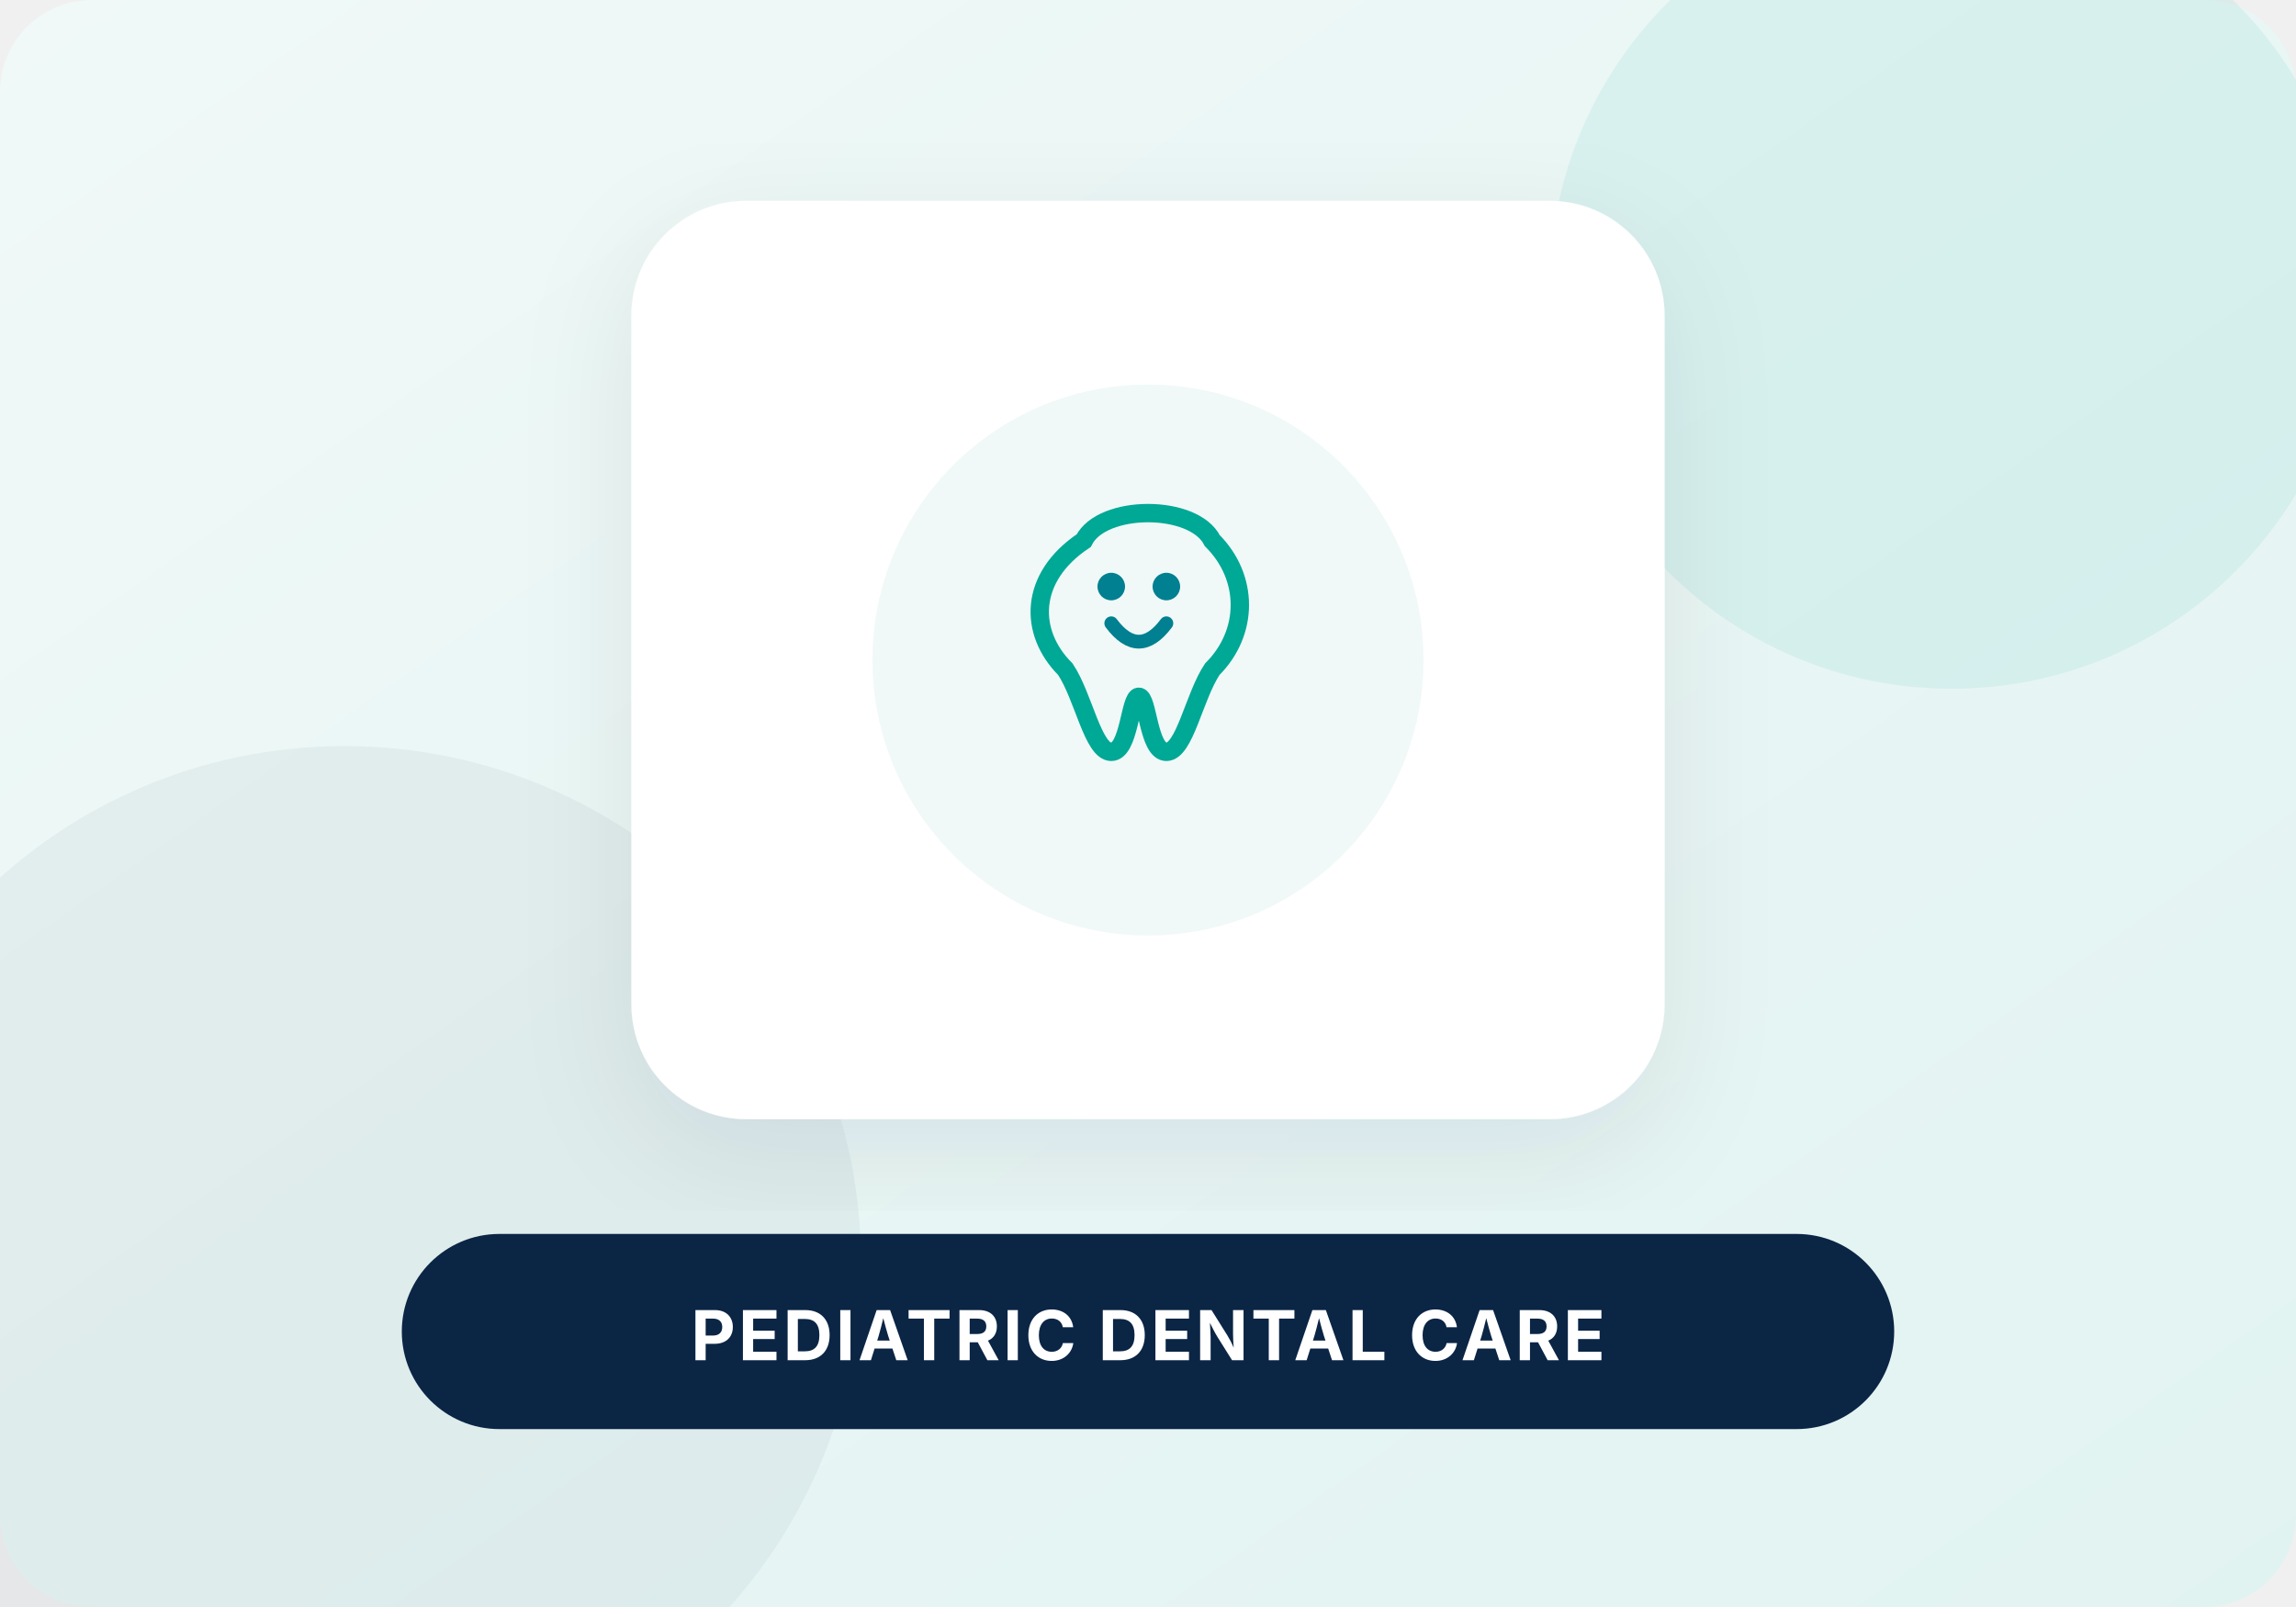
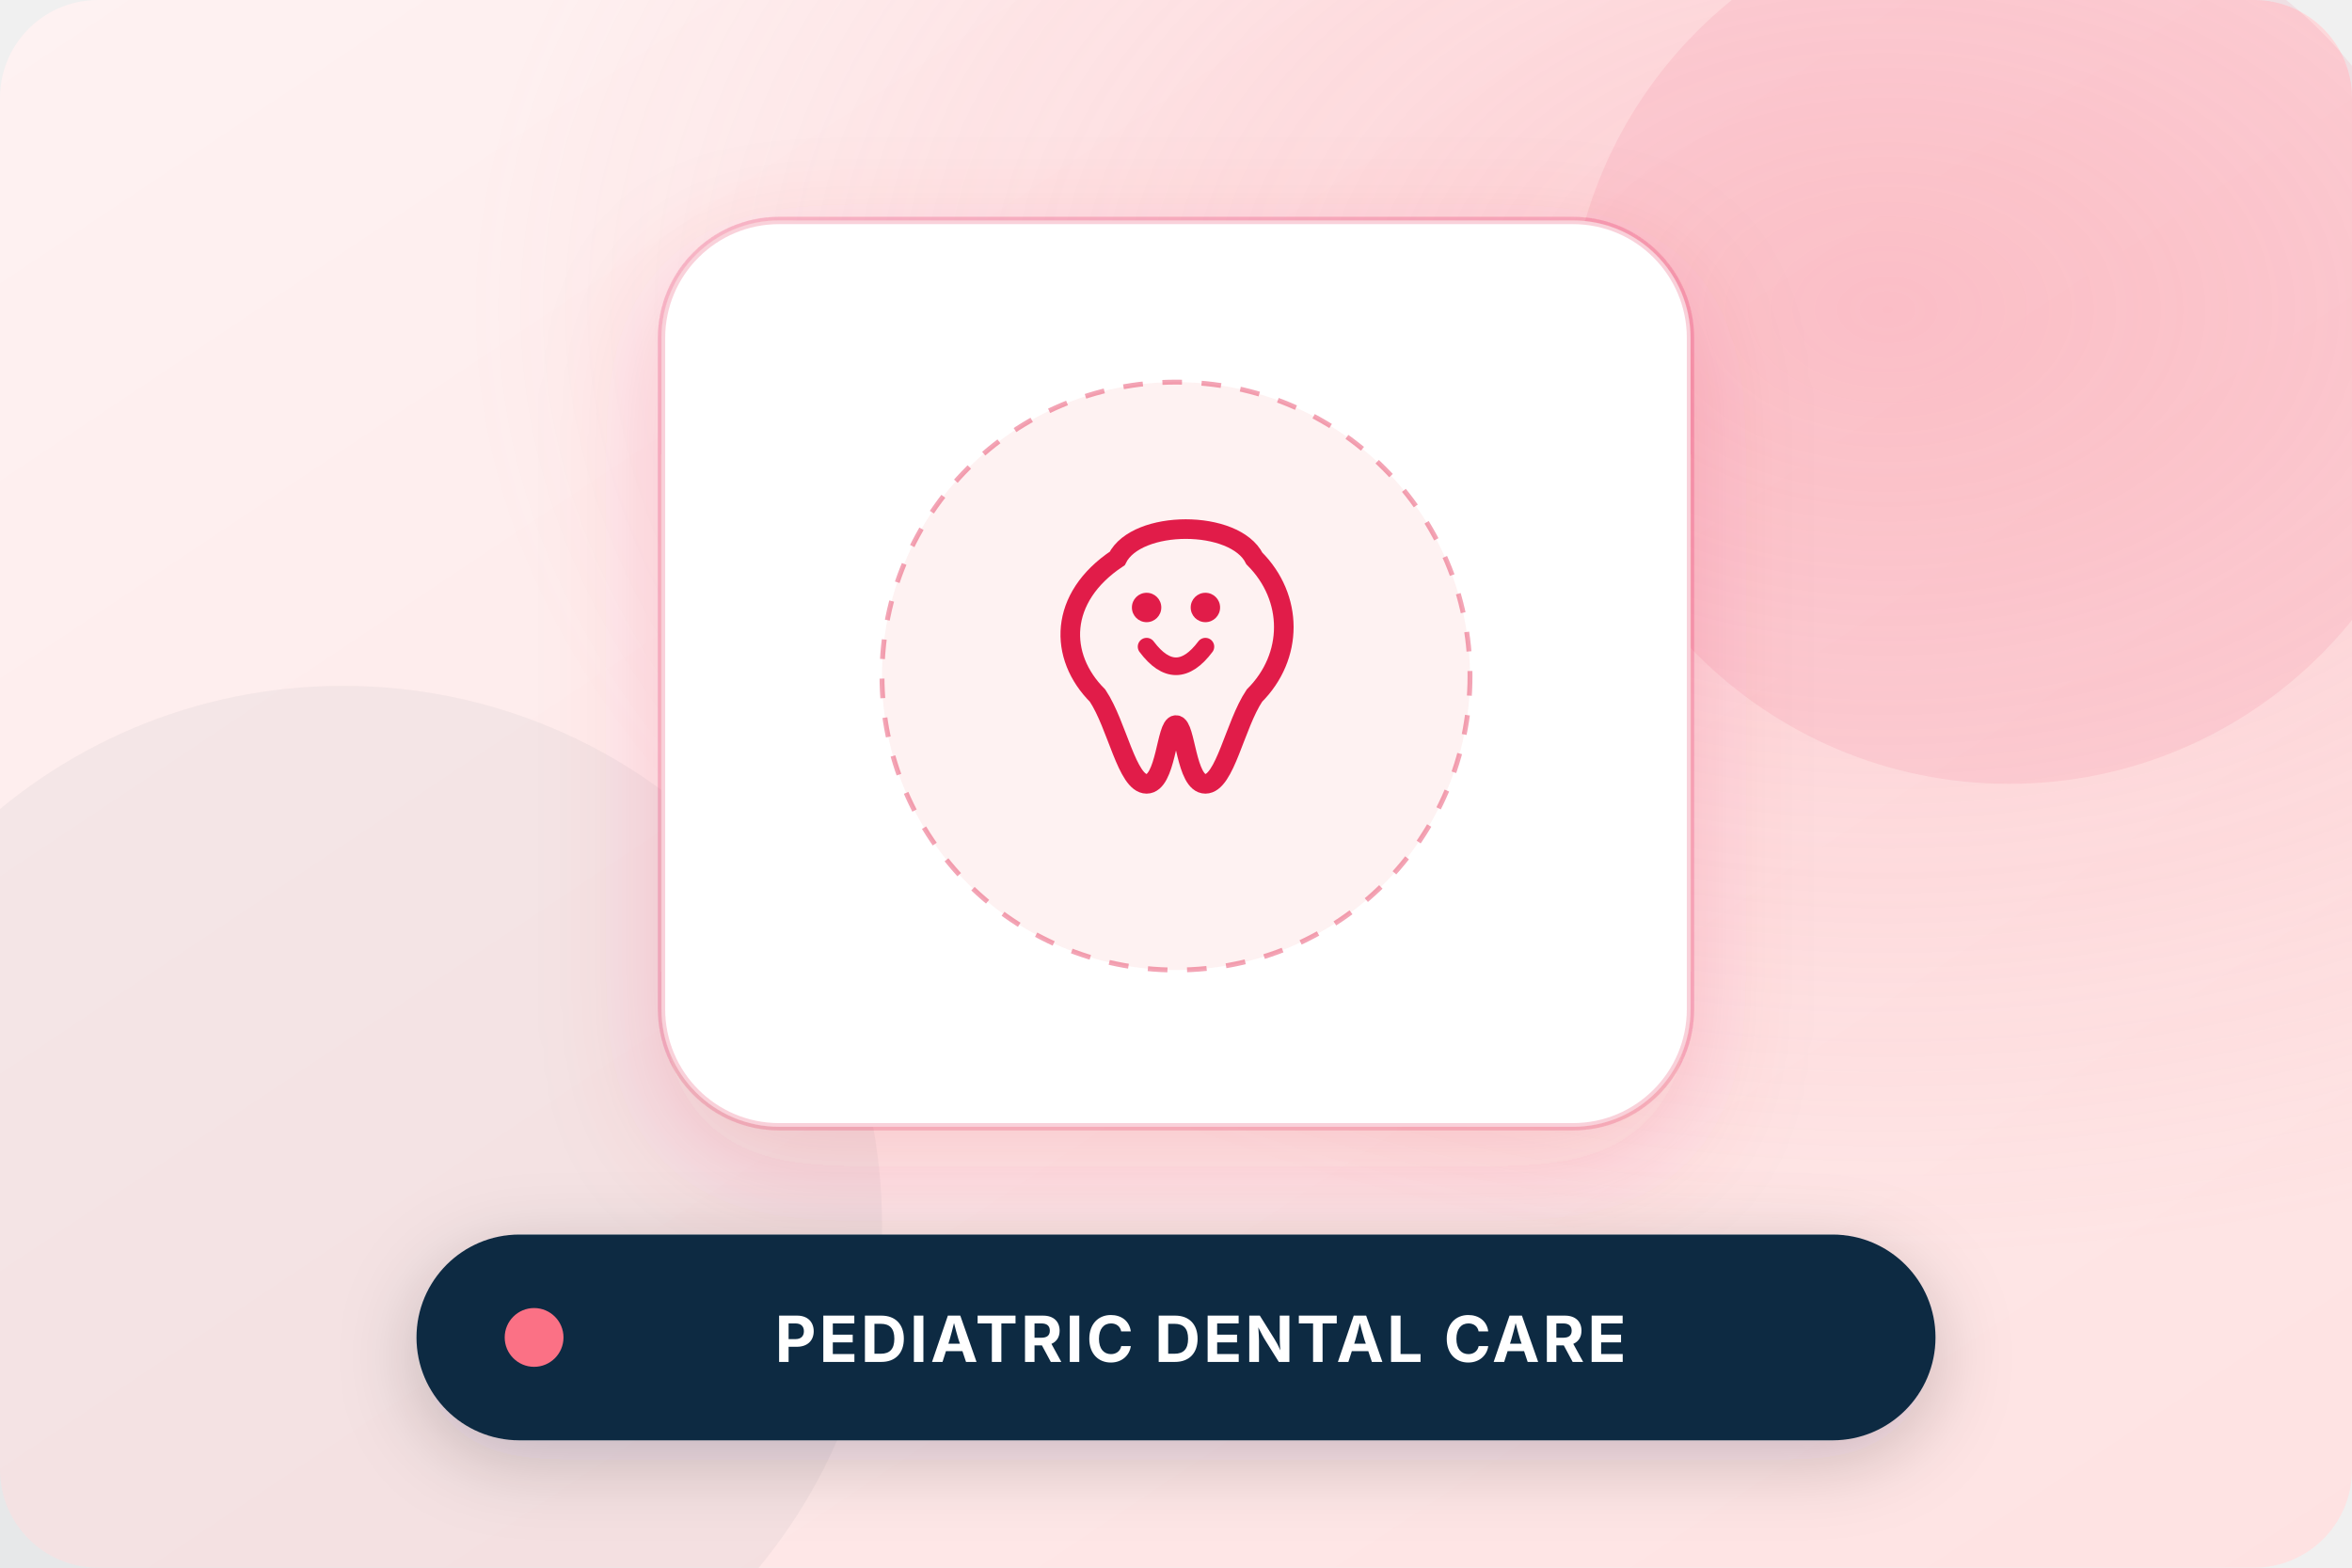
- <svg xmlns="http://www.w3.org/2000/svg" viewBox="0 0 400 280" width="100%" height="100%">
+ <svg xmlns="http://www.w3.org/2000/svg" viewBox="0 0 480 320" width="100%" height="100%">
  <defs>
-     <linearGradient id="bgGrad" x1="0%" y1="0%" x2="100%" y2="100%">
-       <stop offset="0%" stop-color="#F0F9F8" />
-       <stop offset="100%" stop-color="#E1F3F1" />
+     <linearGradient id="bgGrad_PEDIATRICDENTALCARE" x1="0%" y1="0%" x2="100%" y2="100%">
+       <stop offset="0%" stop-color="#FEF2F2" />
+       <stop offset="100%" stop-color="#FEE2E2" />
    </linearGradient>
-     <filter id="cardShadow" x="-10%" y="-10%" width="120%" height="120%">
-       <feDropShadow dx="0" dy="6" stdDeviation="10" flood-color="#0B2545" flood-opacity="0.08" />
+     <filter id="cardGlow_PEDIATRICDENTALCARE" x="-20%" y="-20%" width="140%" height="140%">
+       <feDropShadow dx="0" dy="8" stdDeviation="12" flood-color="#E11D48" flood-opacity="0.18" />
    </filter>
+     <radialGradient id="mesh_PEDIATRICDENTALCARE" cx="80%" cy="20%" r="60%">
+       <stop offset="0%" stop-color="#FB7185" stop-opacity="0.25" />
+       <stop offset="100%" stop-color="#FB7185" stop-opacity="0" />
+     </radialGradient>
  </defs>
-   <rect width="400" height="280" rx="16" fill="url(#bgGrad)" />
-   <circle cx="340" cy="50" r="70" fill="#00A896" opacity="0.08" />
-   <circle cx="60" cy="220" r="90" fill="#0B2545" opacity="0.05" />
-   <g filter="url(#cardShadow)">
-     <rect x="110" y="35" width="180" height="160" rx="20" fill="#FFFFFF" />
-     <circle cx="200" cy="115" r="48" fill="#F0F9F8" />
-     <g transform="translate(160, 75) scale(1.6)">
-       <path d="M18 12 C20 8, 30 8, 32 12 C36 16, 36 22, 32 26 C30 29, 29 35, 27 35 C25 35, 25 29, 24 29 C23 29, 23 35, 21 35 C19 35, 18 29, 16 26 C12 22, 12 16, 18 12 Z" fill="none" stroke="#00A896" stroke-width="2" />
-       <circle cx="21" cy="17" r="1.5" fill="#028090" />
-       <circle cx="27" cy="17" r="1.5" fill="#028090" />
-       <path d="M21 21 Q24 25 27 21" stroke="#028090" stroke-width="1.5" fill="none" stroke-linecap="round" />
+   <rect width="480" height="320" rx="20" fill="url(#bgGrad_PEDIATRICDENTALCARE)" />
+   <rect width="480" height="320" rx="20" fill="url(#mesh_PEDIATRICDENTALCARE)" />
+   <circle cx="410" cy="70" r="90" fill="#E11D48" opacity="0.08" />
+   <circle cx="70" cy="250" r="110" fill="#001428" opacity="0.04" />
+   <g filter="url(#cardGlow_PEDIATRICDENTALCARE)">
+     <rect x="135" y="45" width="210" height="185" rx="24" fill="#FFFFFF" />
+     <rect x="135" y="45" width="210" height="185" rx="24" fill="none" stroke="#E11D48" stroke-width="1.5" stroke-opacity="0.2" />
+     <circle cx="240" cy="138" r="60" fill="#FEF2F2" stroke="#E11D48" stroke-width="1" stroke-dasharray="4 4" stroke-opacity="0.4" />
+     <g transform="translate(192, 90) scale(2.0)">
+       <path d="M18 12 C20 8, 30 8, 32 12 C36 16, 36 22, 32 26 C30 29, 29 35, 27 35 C25 35, 25 29, 24 29 C23 29, 23 35, 21 35 C19 35, 18 29, 16 26 C12 22, 12 16, 18 12 Z" fill="none" stroke="#E11D48" stroke-width="2" />
+       <circle cx="21" cy="17" r="1.5" fill="#E11D48" />
+       <circle cx="27" cy="17" r="1.5" fill="#E11D48" />
+       <path d="M21 21 Q24 25 27 21" stroke="#E11D48" stroke-width="1.8" fill="none" stroke-linecap="round" />
    </g>
  </g>
-   <rect x="70" y="215" width="260" height="34" rx="17" fill="#0B2545" />
-   <text x="200" y="237" fill="#FFFFFF" font-family="system-ui, -apple-system, sans-serif" font-size="12" font-weight="700" text-anchor="middle" letter-spacing="0.5">PEDIATRIC DENTAL CARE</text>
+   <g transform="translate(85, 252)">
+     <rect width="310" height="42" rx="21" fill="#0F2942" filter="drop-shadow(0 4px 8px rgba(0, 20, 40, 0.2))" />
+     <circle cx="24" cy="21" r="6" fill="#FB7185" />
+     <text x="160" y="26" fill="#FFFFFF" font-family="'Plus Jakarta Sans', system-ui, -apple-system, sans-serif" font-size="13" font-weight="700" text-anchor="middle" letter-spacing="0.6">PEDIATRIC DENTAL CARE</text>
+   </g>
</svg>
